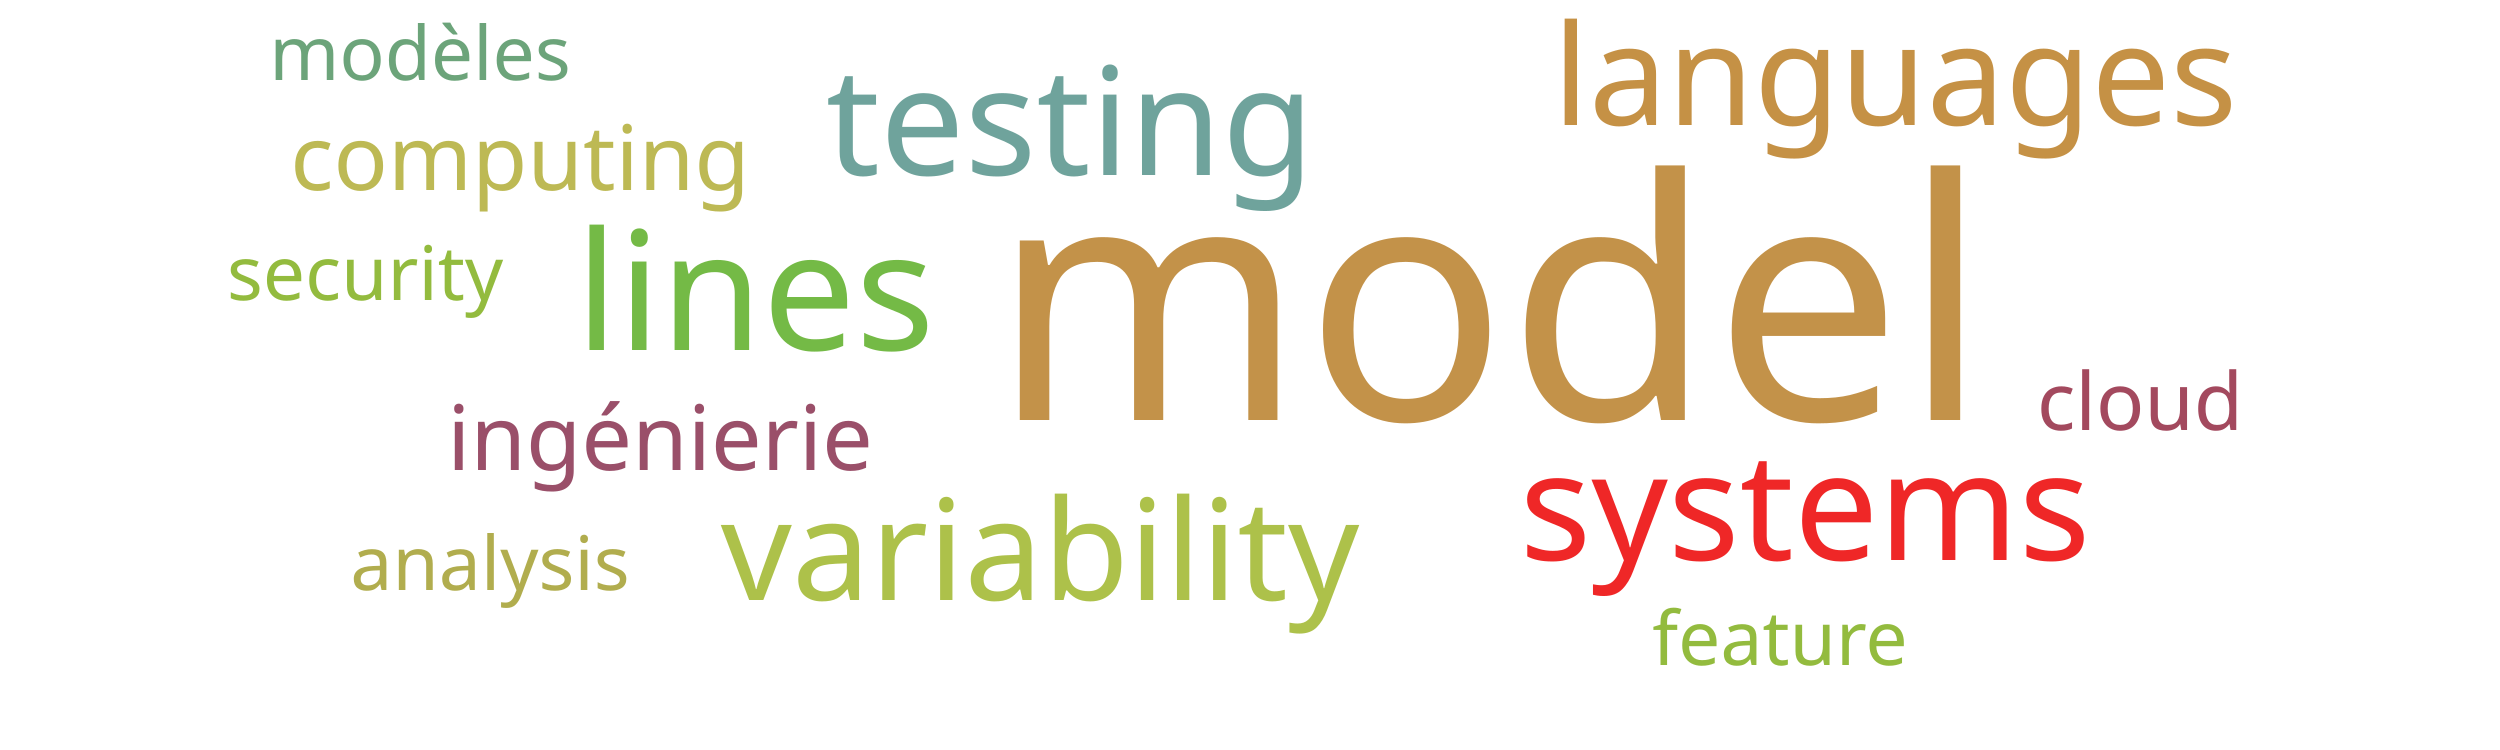
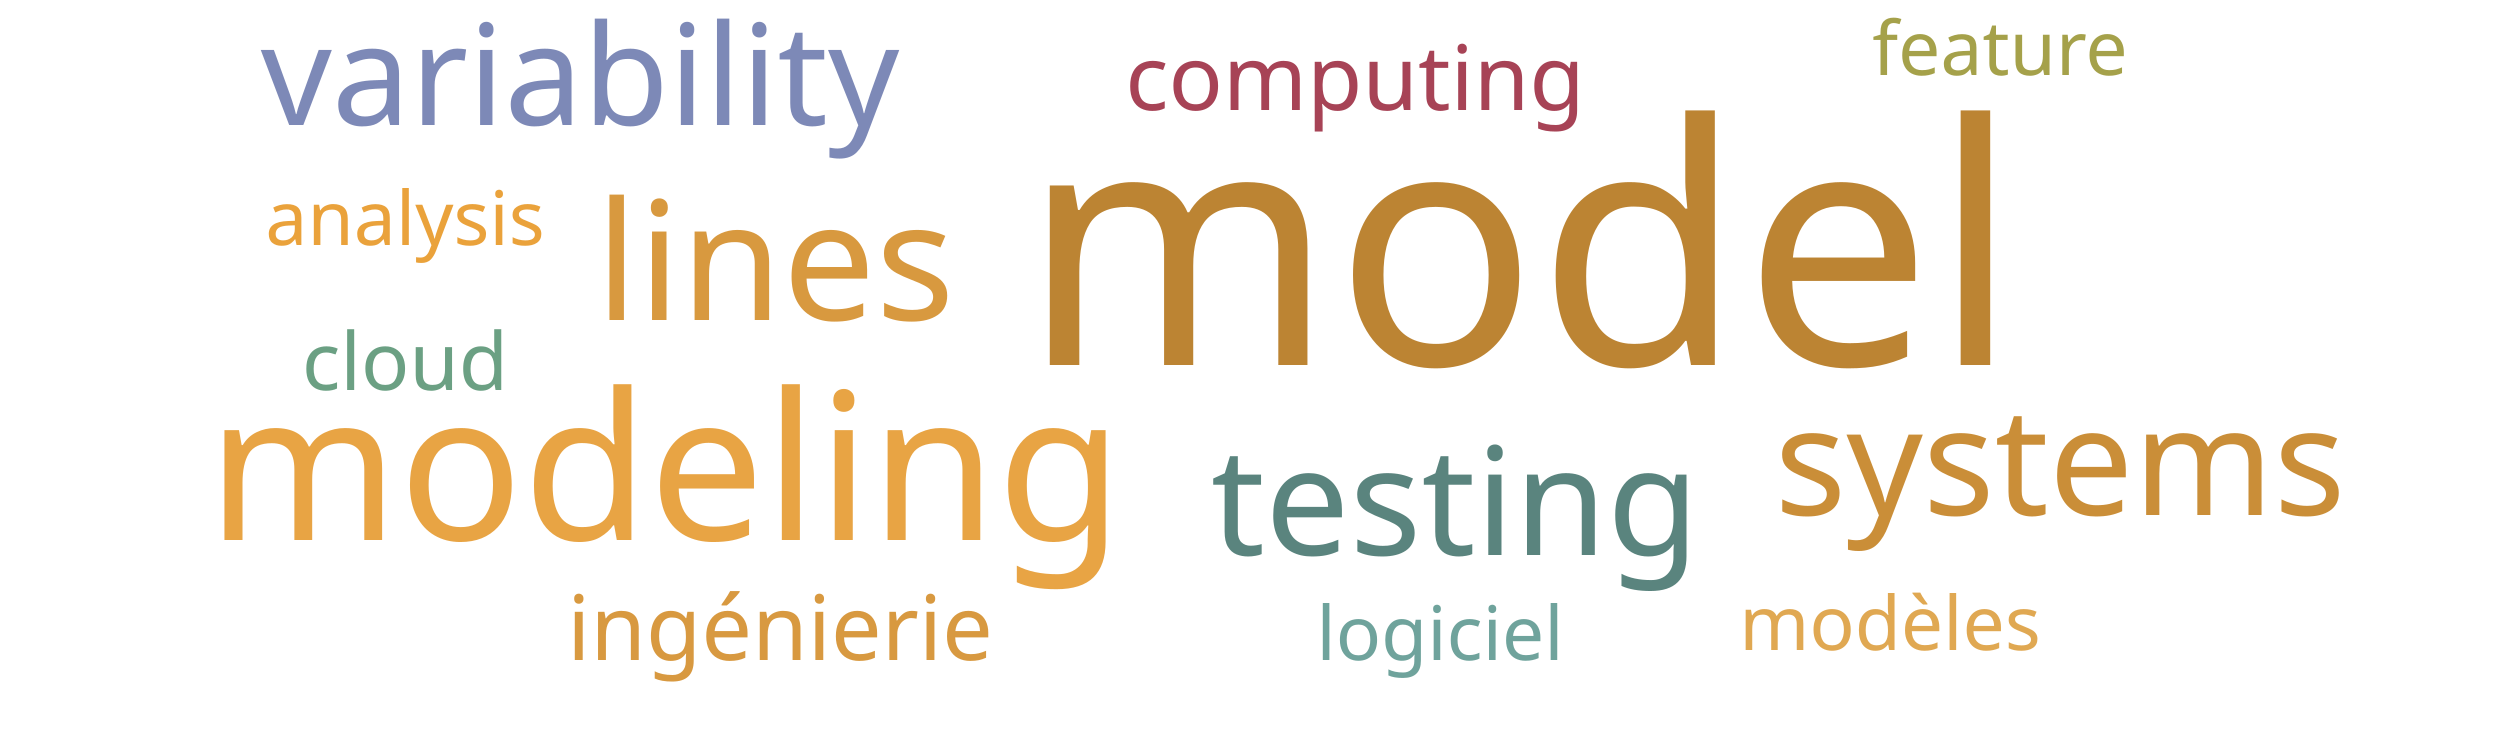
<svg xmlns="http://www.w3.org/2000/svg" width="500" height="150">
  <g transform="translate(250, 75)">
-     <text text-anchor="middle" style="font-family: Impact; font-size: 67px; fill: #c39249" transform="translate(48,9)rotate(0)">model</text>
-     <text text-anchor="middle" style="font-family: Impact; font-size: 33px; fill: #74ba46" transform="translate(-99,-5)rotate(0)">lines</text>
-     <text text-anchor="middle" style="font-family: Impact; font-size: 30px; fill: #6fa39c" transform="translate(-36,-40)rotate(0)">testing</text>
-     <text text-anchor="middle" style="font-family: Impact; font-size: 30px; fill: #ef2727" transform="translate(111,37)rotate(0)">systems</text>
-     <text text-anchor="middle" style="font-family: Impact; font-size: 28px; fill: #adc14a" transform="translate(-42,45)rotate(0)">variability</text>
-     <text text-anchor="middle" style="font-family: Impact; font-size: 28px; fill: #c59145" transform="translate(129,-50)rotate(0)">languages</text>
-     <text text-anchor="middle" style="font-family: Impact; font-size: 18px; fill: #9a4f69" transform="translate(-118,19)rotate(0)">ingénierie</text>
-     <text text-anchor="middle" style="font-family: Impact; font-size: 18px; fill: #bdb954" transform="translate(-146,-37)rotate(0)">computing</text>
-     <text text-anchor="middle" style="font-family: Impact; font-size: 16px; fill: #a3495e" transform="translate(178,11)rotate(0)">cloud</text>
-     <text text-anchor="middle" style="font-family: Impact; font-size: 15px; fill: #93bb3e" transform="translate(106,58)rotate(0)">feature</text>
-     <text text-anchor="middle" style="font-family: Impact; font-size: 15px; fill: #93bb3e" transform="translate(-177,-15)rotate(0)">security</text>
-     <text text-anchor="middle" style="font-family: Impact; font-size: 15px; fill: #b1ad4e" transform="translate(-152,43)rotate(0)">analysis</text>
-     <text text-anchor="middle" style="font-family: Impact; font-size: 15px; fill: #6ca47a" transform="translate(-166,-59)rotate(0)">modèles</text>
+     <text text-anchor="middle" style="font-family: Impact; font-size: 67px; fill: #bc8433" transform="translate(54,-2)rotate(0)">model</text>
+     <text text-anchor="middle" style="font-family: Impact; font-size: 41px; fill: #e8a444" transform="translate(-117,33)rotate(0)">modeling</text>
+     <text text-anchor="middle" style="font-family: Impact; font-size: 33px; fill: #d8993f" transform="translate(-95,-11)rotate(0)">lines</text>
+     <text text-anchor="middle" style="font-family: Impact; font-size: 30px; fill: #5a847e" transform="translate(41,36)rotate(0)">testing</text>
+     <text text-anchor="middle" style="font-family: Impact; font-size: 30px; fill: #ca8e38" transform="translate(162,28)rotate(0)">systems</text>
+     <text text-anchor="middle" style="font-family: Impact; font-size: 28px; fill: #7d89b7" transform="translate(-134,-50)rotate(0)">variability</text>
+     <text text-anchor="middle" style="font-family: Impact; font-size: 18px; fill: #d89940" transform="translate(-94,57)rotate(0)">ingénierie</text>
+     <text text-anchor="middle" style="font-family: Impact; font-size: 18px; fill: #a74356" transform="translate(21,-53)rotate(0)">computing</text>
+     <text text-anchor="middle" style="font-family: Impact; font-size: 16px; fill: #6ba083" transform="translate(-169,3)rotate(0)">cloud</text>
+     <text text-anchor="middle" style="font-family: Impact; font-size: 15px; fill: #a5a14a" transform="translate(150,-60)rotate(0)">feature</text>
+     <text text-anchor="middle" style="font-family: Impact; font-size: 15px; fill: #eaa23b" transform="translate(-169,-26)rotate(0)">analysis</text>
+     <text text-anchor="middle" style="font-family: Impact; font-size: 15px; fill: #e0a852" transform="translate(128,55)rotate(0)">modèles</text>
+     <text text-anchor="middle" style="font-family: Impact; font-size: 15px; fill: #6fa39c" transform="translate(38,57)rotate(0)">logiciel</text>
  </g>
</svg>
